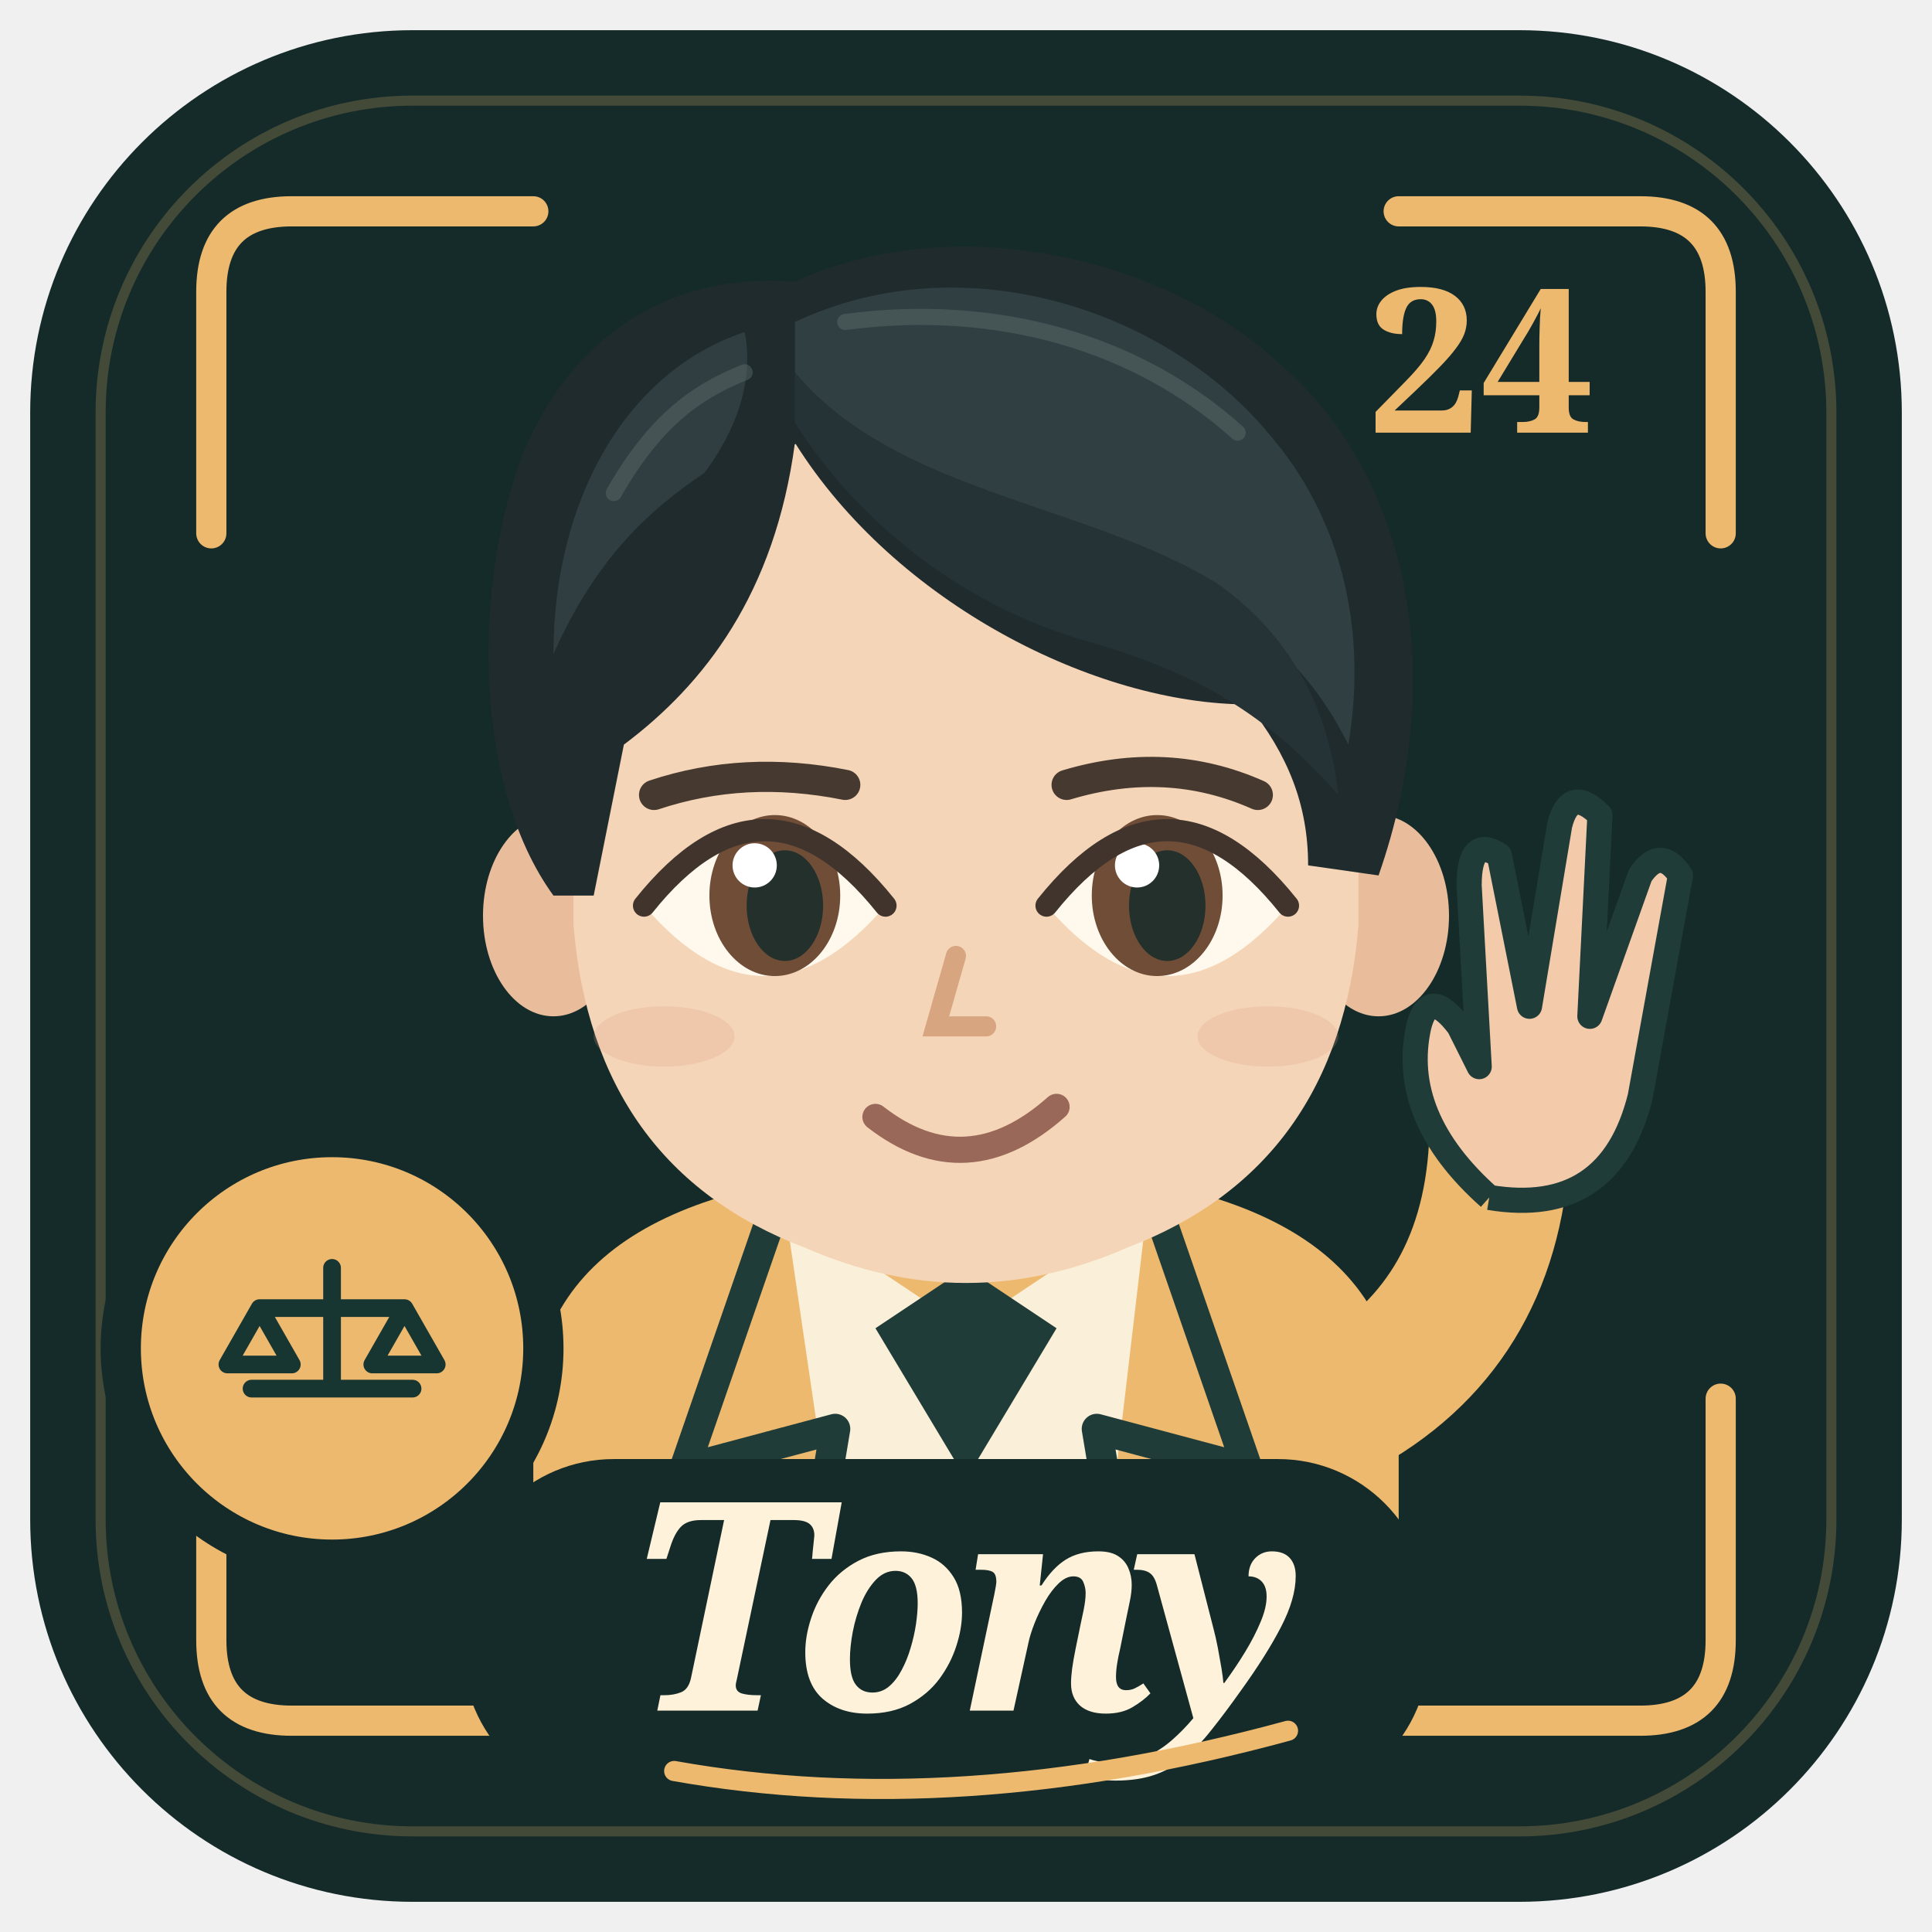
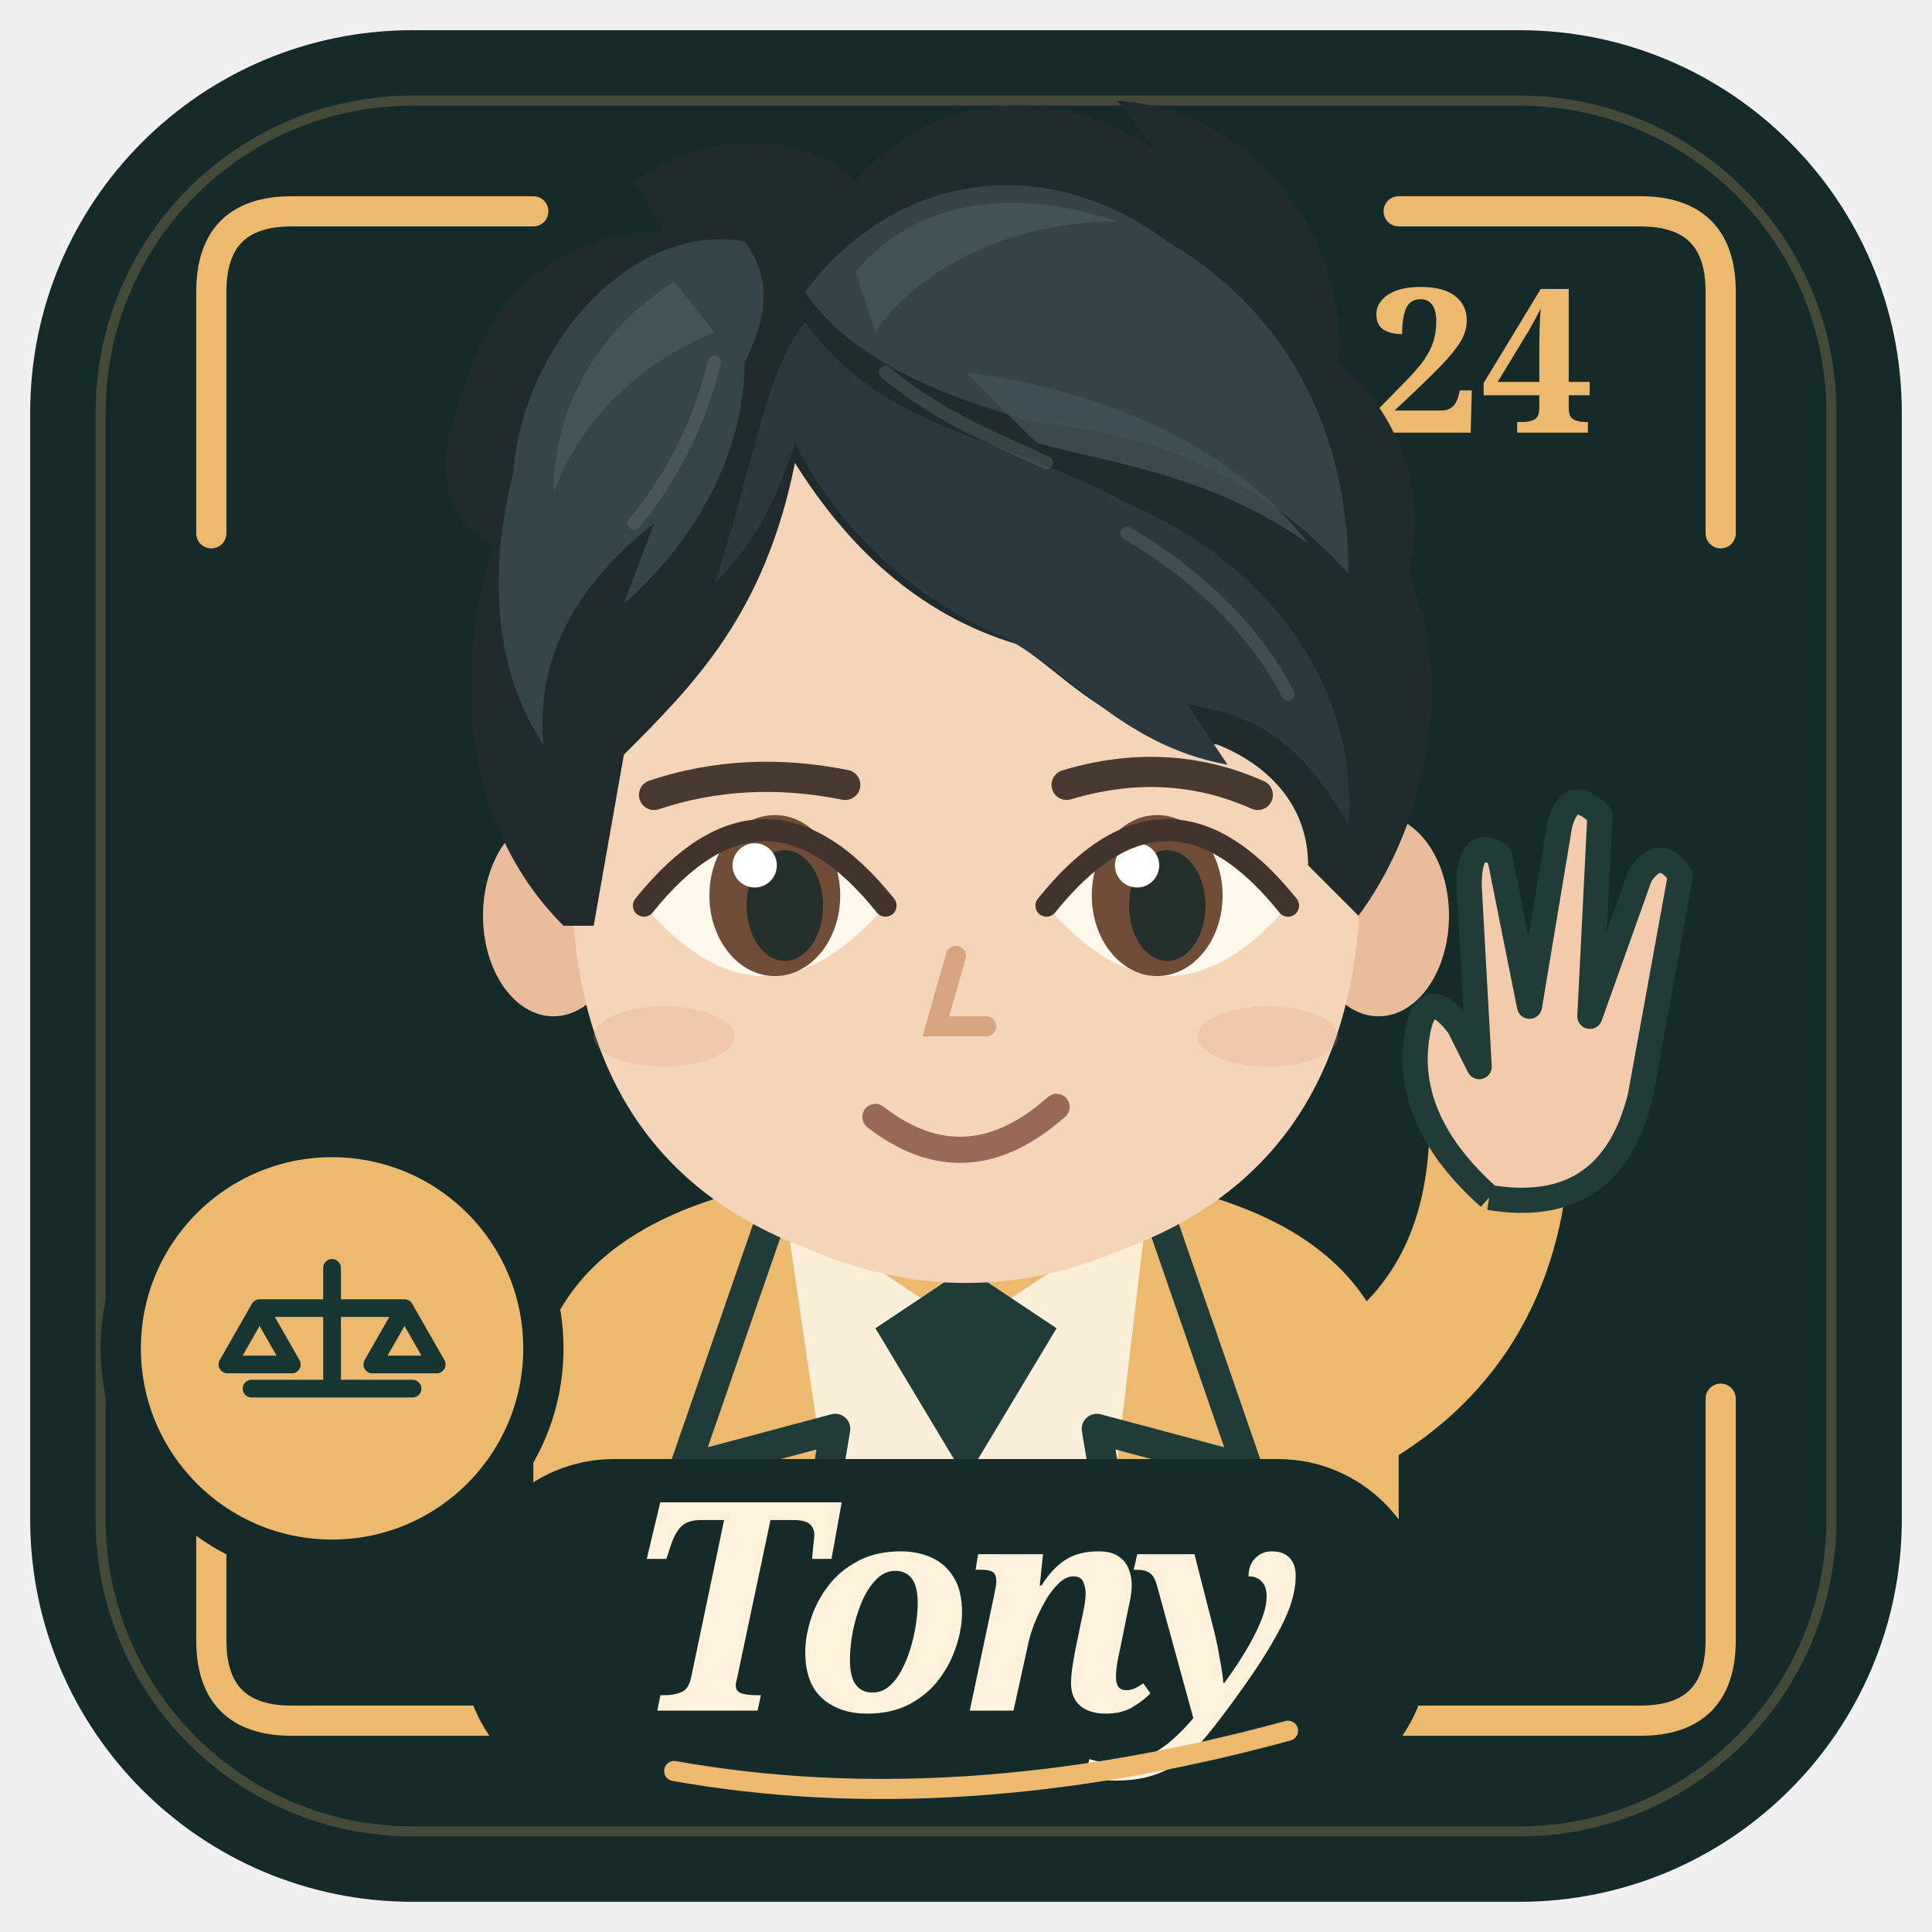
<svg xmlns="http://www.w3.org/2000/svg" viewBox="0 0 192 192" role="img" aria-label="Tony 24 — AI-Lex">
  <style>.head{animation:nod 4.8s ease-in-out infinite;transform-origin:96px 122px}.eye{animation:blink 4.8s infinite;transform-box:fill-box;transform-origin:center}.wave{animation:wave 4.8s ease-in-out infinite;transform-origin:140px 133px}.seal{animation:ink 4.8s ease-in-out infinite}@keyframes nod{0%,55%,100%{transform:translateY(0) rotate(-2deg)}25%{transform:translateY(-3px) rotate(2deg)}}@keyframes blink{0%,44%,48%,100%{transform:scaleY(1)}46%{transform:scaleY(.08)}}@keyframes wave{0%,55%,100%{transform:rotate(0)}10%,30%{transform:rotate(14deg)}20%,40%{transform:rotate(-9deg)}}@keyframes ink{0%,100%{opacity:.55}35%,70%{opacity:1}}@media(prefers-reduced-motion:reduce){*{animation:none!important}}</style>
  <rect x="3" y="3" width="186" height="186" rx="38" fill="#152b29" />
  <rect x="10" y="10" width="172" height="172" rx="31" fill="none" stroke="#edb96f" stroke-opacity=".22" />
  <g class="seal" fill="none" stroke="#edb96f" stroke-width="3" stroke-linecap="round">
    <path d="M21 53V29q0-8 8-8h24M139 21h24q8 0 8 8v24M21 139v24q0 8 8 8h24M139 171h24q8 0 8-8v-24" />
  </g>
  <text x="136" y="43" fill="#edb96f" font-family="Georgia,serif" font-size="20" font-weight="bold">24</text>
  <path d="M53 153v-14q2-23 43-23t43 23v14" fill="#edb96f" />
  <path d="M78 120l18 12 18-12-4 34H83z" fill="#faf0d9" />
  <path d="M87 132l9-6 9 6-9 15z" fill="#203c38" />
  <path d="M77 120l-9 26 15-4-2 12M115 120l9 26-15-4 2 12" fill="none" stroke="#203c38" stroke-width="3" stroke-linejoin="round" />
  <g class="wave">
    <path d="M133 140q15-8 16-26" fill="none" stroke="#edb96f" stroke-width="14" stroke-linecap="round" />
    <path d="M148 119q-9-8-7-17 1-4 4 0l2 4-1-18q0-5 3-3l3 15 3-18q1-4 4-1l-1 20 5-14q2-3 4 0l-4 22q-3 12-15 10" fill="#f4cbaa" stroke="#203c38" stroke-width="2.5" stroke-linejoin="round" />
  </g>
  <g class="head">
    <ellipse cx="96" cy="77" rx="42" ry="42" fill="#171f23" />
    <ellipse cx="55" cy="91" rx="7" ry="10" fill="#e9bd9b" />
    <ellipse cx="137" cy="91" rx="7" ry="10" fill="#e9bd9b" />
    <path d="M57 73q2-31 39-31t39 31v19q-2 24-23 32-16 7-32 0-21-8-23-32z" fill="#f5d5b7" />
-     <g class="hair-sidepart" data-part="30-70">
-       <path d="M55 89C47 78 47 58 52 45C57 33 67 27 79 28C94 21 115 25 127 36C140 47 144 67 137 87L130 86C130 80 128 75 124 70C109 70 89 60 79 44C77 59 70 68 62 74L59 89Z" fill="#202b2e" />
-       <path d="M79 32C96 24 116 31 126 43C133 51 136 62 134 74C127 60 116 58 103 54C90 50 83 43 79 37Z" fill="#303f42" />
-       <path d="M79 37C89 49 108 50 121 58C128 63 132 70 133 79C126 71 119 67 109 64C94 60 84 50 79 42Z" fill="#253236" />
-       <path d="M74 33C62 37 55 50 55 65C59 56 64 51 70 47C73 43 75 38 74 33Z" fill="#364548" opacity=".72" />
-       <path d="M84 32C99 30 113 34 123 43M61 49C65 42 69 39 74 37" fill="none" stroke="#62716f" stroke-width="1.6" stroke-linecap="round" opacity=".42" />
+     <g class="hair-sidepart" data-part="30-70" data-volume="soft-lift">
+       <path d="M56 92C46 82 45 67 49 54C44 52 43 46 46 39C49 28 57 23 66 23L63 18C72 12 81 14 85 18C94 8 106 9 115 15L111 10C125 11 134 24 133 36C139 41 142 49 140 57C145 69 141 83 135 91L130 86C130 80 126 76 121 74C110 73 106 67 101 64C91 61 84 54 79 46C76 61 69 68 62 75L59 92Z" fill="#202b2e" />
+       <path d="M80 29C89 17 104 15 116 24C128 31 134 43 134 57C125 47 114 43 103 42C92 39 84 35 80 29Z" fill="#344449" />
+       <path d="M80 32C88 43 99 43 112 50C126 56 135 68 134 82C129 73 124 71 118 70L122 76C111 74 106 66 99 63C88 58 82 50 79 44C77 50 75 54 71 58C75 46 76 37 80 32Z" fill="#2b393e" />
+       <path d="M74 24C63 22 52 34 51 47C48 59 50 68 54 74C53 63 60 56 65 52L62 60C70 53 74 44 74 36C76 32 77 28 74 24Z" fill="#35464b" />
+       <path d="M85 27C92 19 102 19 111 22C100 22 91 27 87 33Z" fill="#506165" opacity=".5" />
+       <path d="M96 37C111 39 123 45 130 54C120 47 110 46 103 44Z" fill="#43565b" opacity=".7" />
+       <path d="M67 28C59 33 55 41 55 49C58 41 64 36 71 33Z" fill="#596b6d" opacity=".4" />
+       <path d="M88 37C94 42 100 44 104 46M112 53C119 57 125 63 128 69M63 52C68 46 70 40 71 36" fill="none" stroke="#71807e" stroke-width="1.3" stroke-linecap="round" opacity=".3" />
    </g>
    <path d="M65 79q9-3 19-1M106 78q10-3 19 1" fill="none" stroke="#463930" stroke-width="3" stroke-linecap="round" />
    <g class="eye">
      <path d="M64 90q12-15 24 0-12 14-24 0M104 90q12-15 24 0-12 14-24 0" fill="#fff9ed" />
      <ellipse cx="77" cy="89" rx="6.5" ry="8" fill="#6f4d37" />
      <ellipse cx="115" cy="89" rx="6.5" ry="8" fill="#6f4d37" />
      <ellipse cx="78" cy="90" rx="3.8" ry="5.5" fill="#23302c" />
      <ellipse cx="116" cy="90" rx="3.8" ry="5.5" fill="#23302c" />
      <circle cx="75" cy="86" r="2.2" fill="#fff" />
      <circle cx="113" cy="86" r="2.2" fill="#fff" />
      <path d="M64 90q12-15 24 0M104 90q12-15 24 0" fill="none" stroke="#40342d" stroke-width="2.2" stroke-linecap="round" />
    </g>
    <g fill="#db9c82" opacity=".22">
      <ellipse cx="66" cy="103" rx="7" ry="3" />
      <ellipse cx="126" cy="103" rx="7" ry="3" />
    </g>
    <path d="M95 95l-2 7h5" fill="none" stroke="#d7a681" stroke-width="2" stroke-linecap="round" />
    <path d="M87 111q9 7 18-1" fill="none" stroke="#996858" stroke-width="2.6" stroke-linecap="round" />
  </g>
  <rect x="46" y="145" width="96" height="34" rx="15" fill="#152b29" />
  <text x="96" y="170" text-anchor="middle" fill="#fff2db" font-family="Georgia,serif" font-style="italic" font-weight="bold" font-size="29" letter-spacing="-1.5">Tony</text>
  <path d="M67 176q28 5 61-4" fill="none" stroke="#edb96f" stroke-width="2" stroke-linecap="round" />
  <circle cx="33" cy="134" r="21" fill="#edb96f" stroke="#152b29" stroke-width="4" />
  <path d="M5 20h20M15 5v15M6 10h18M6 10l-4 7h8zm18 0-4 7h8z" transform="translate(21 122) scale(.8)" fill="none" stroke="#173632" stroke-width="2.2" stroke-linecap="round" stroke-linejoin="round" />
</svg>
